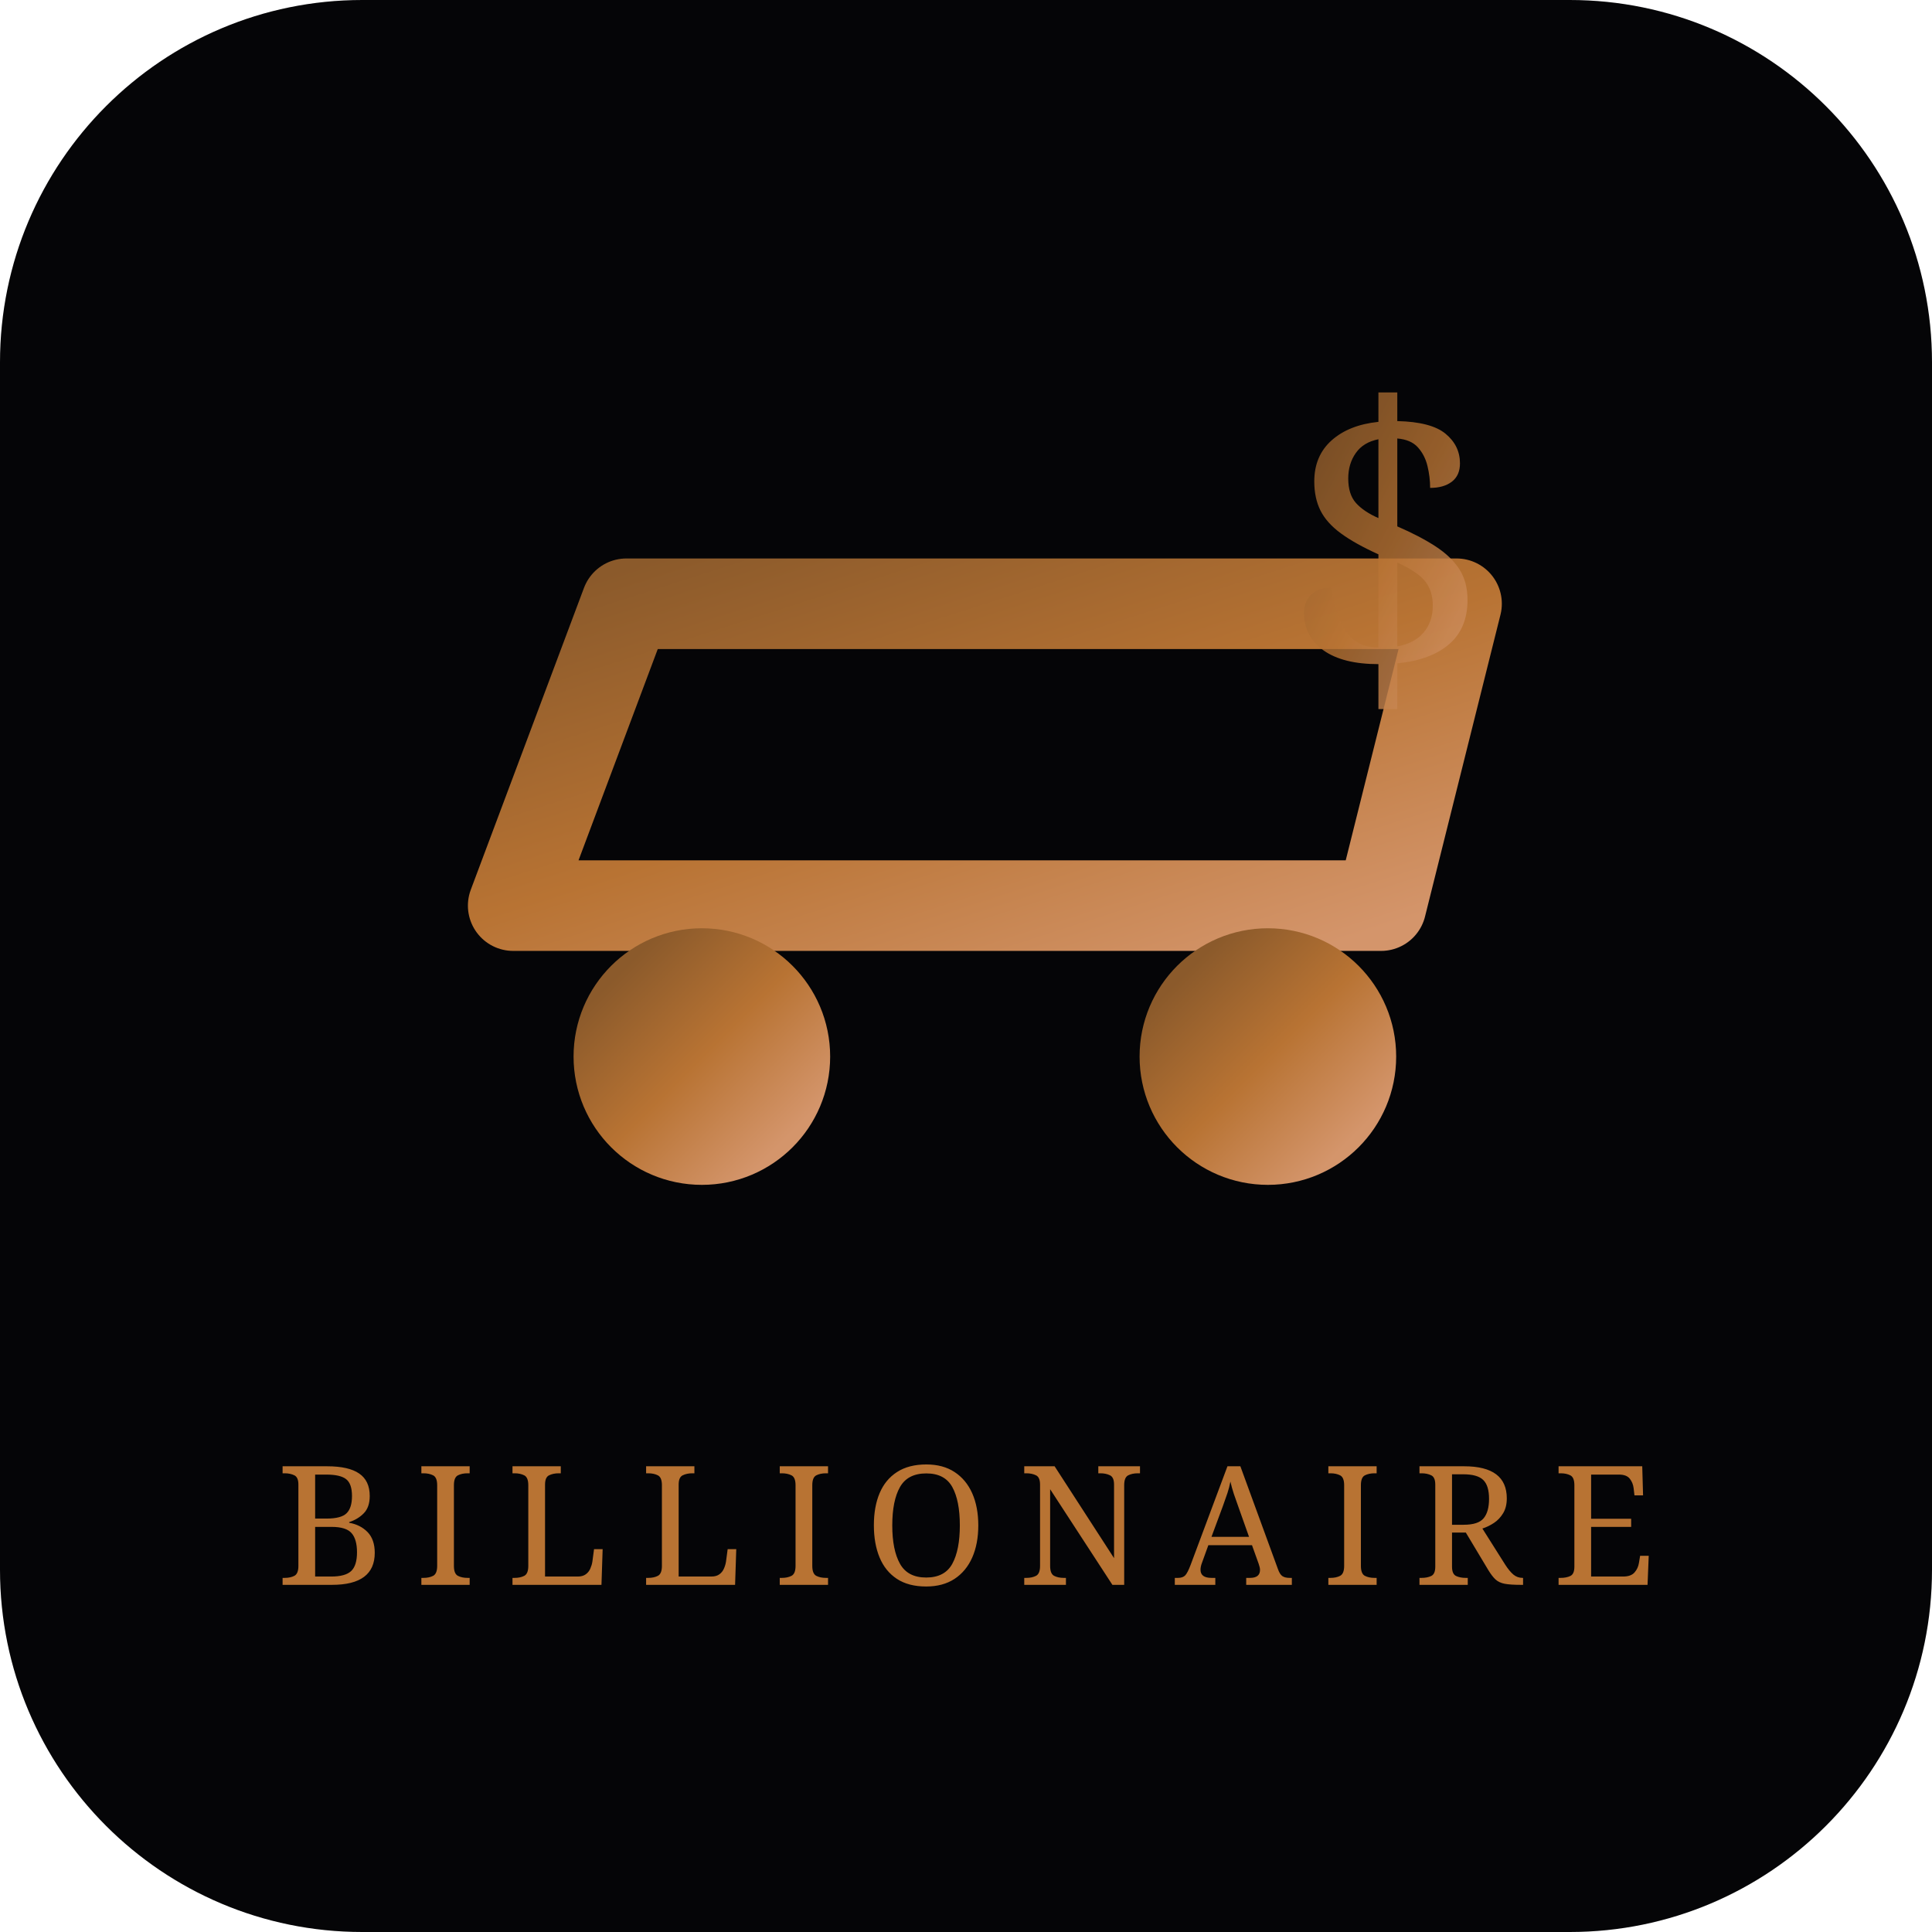
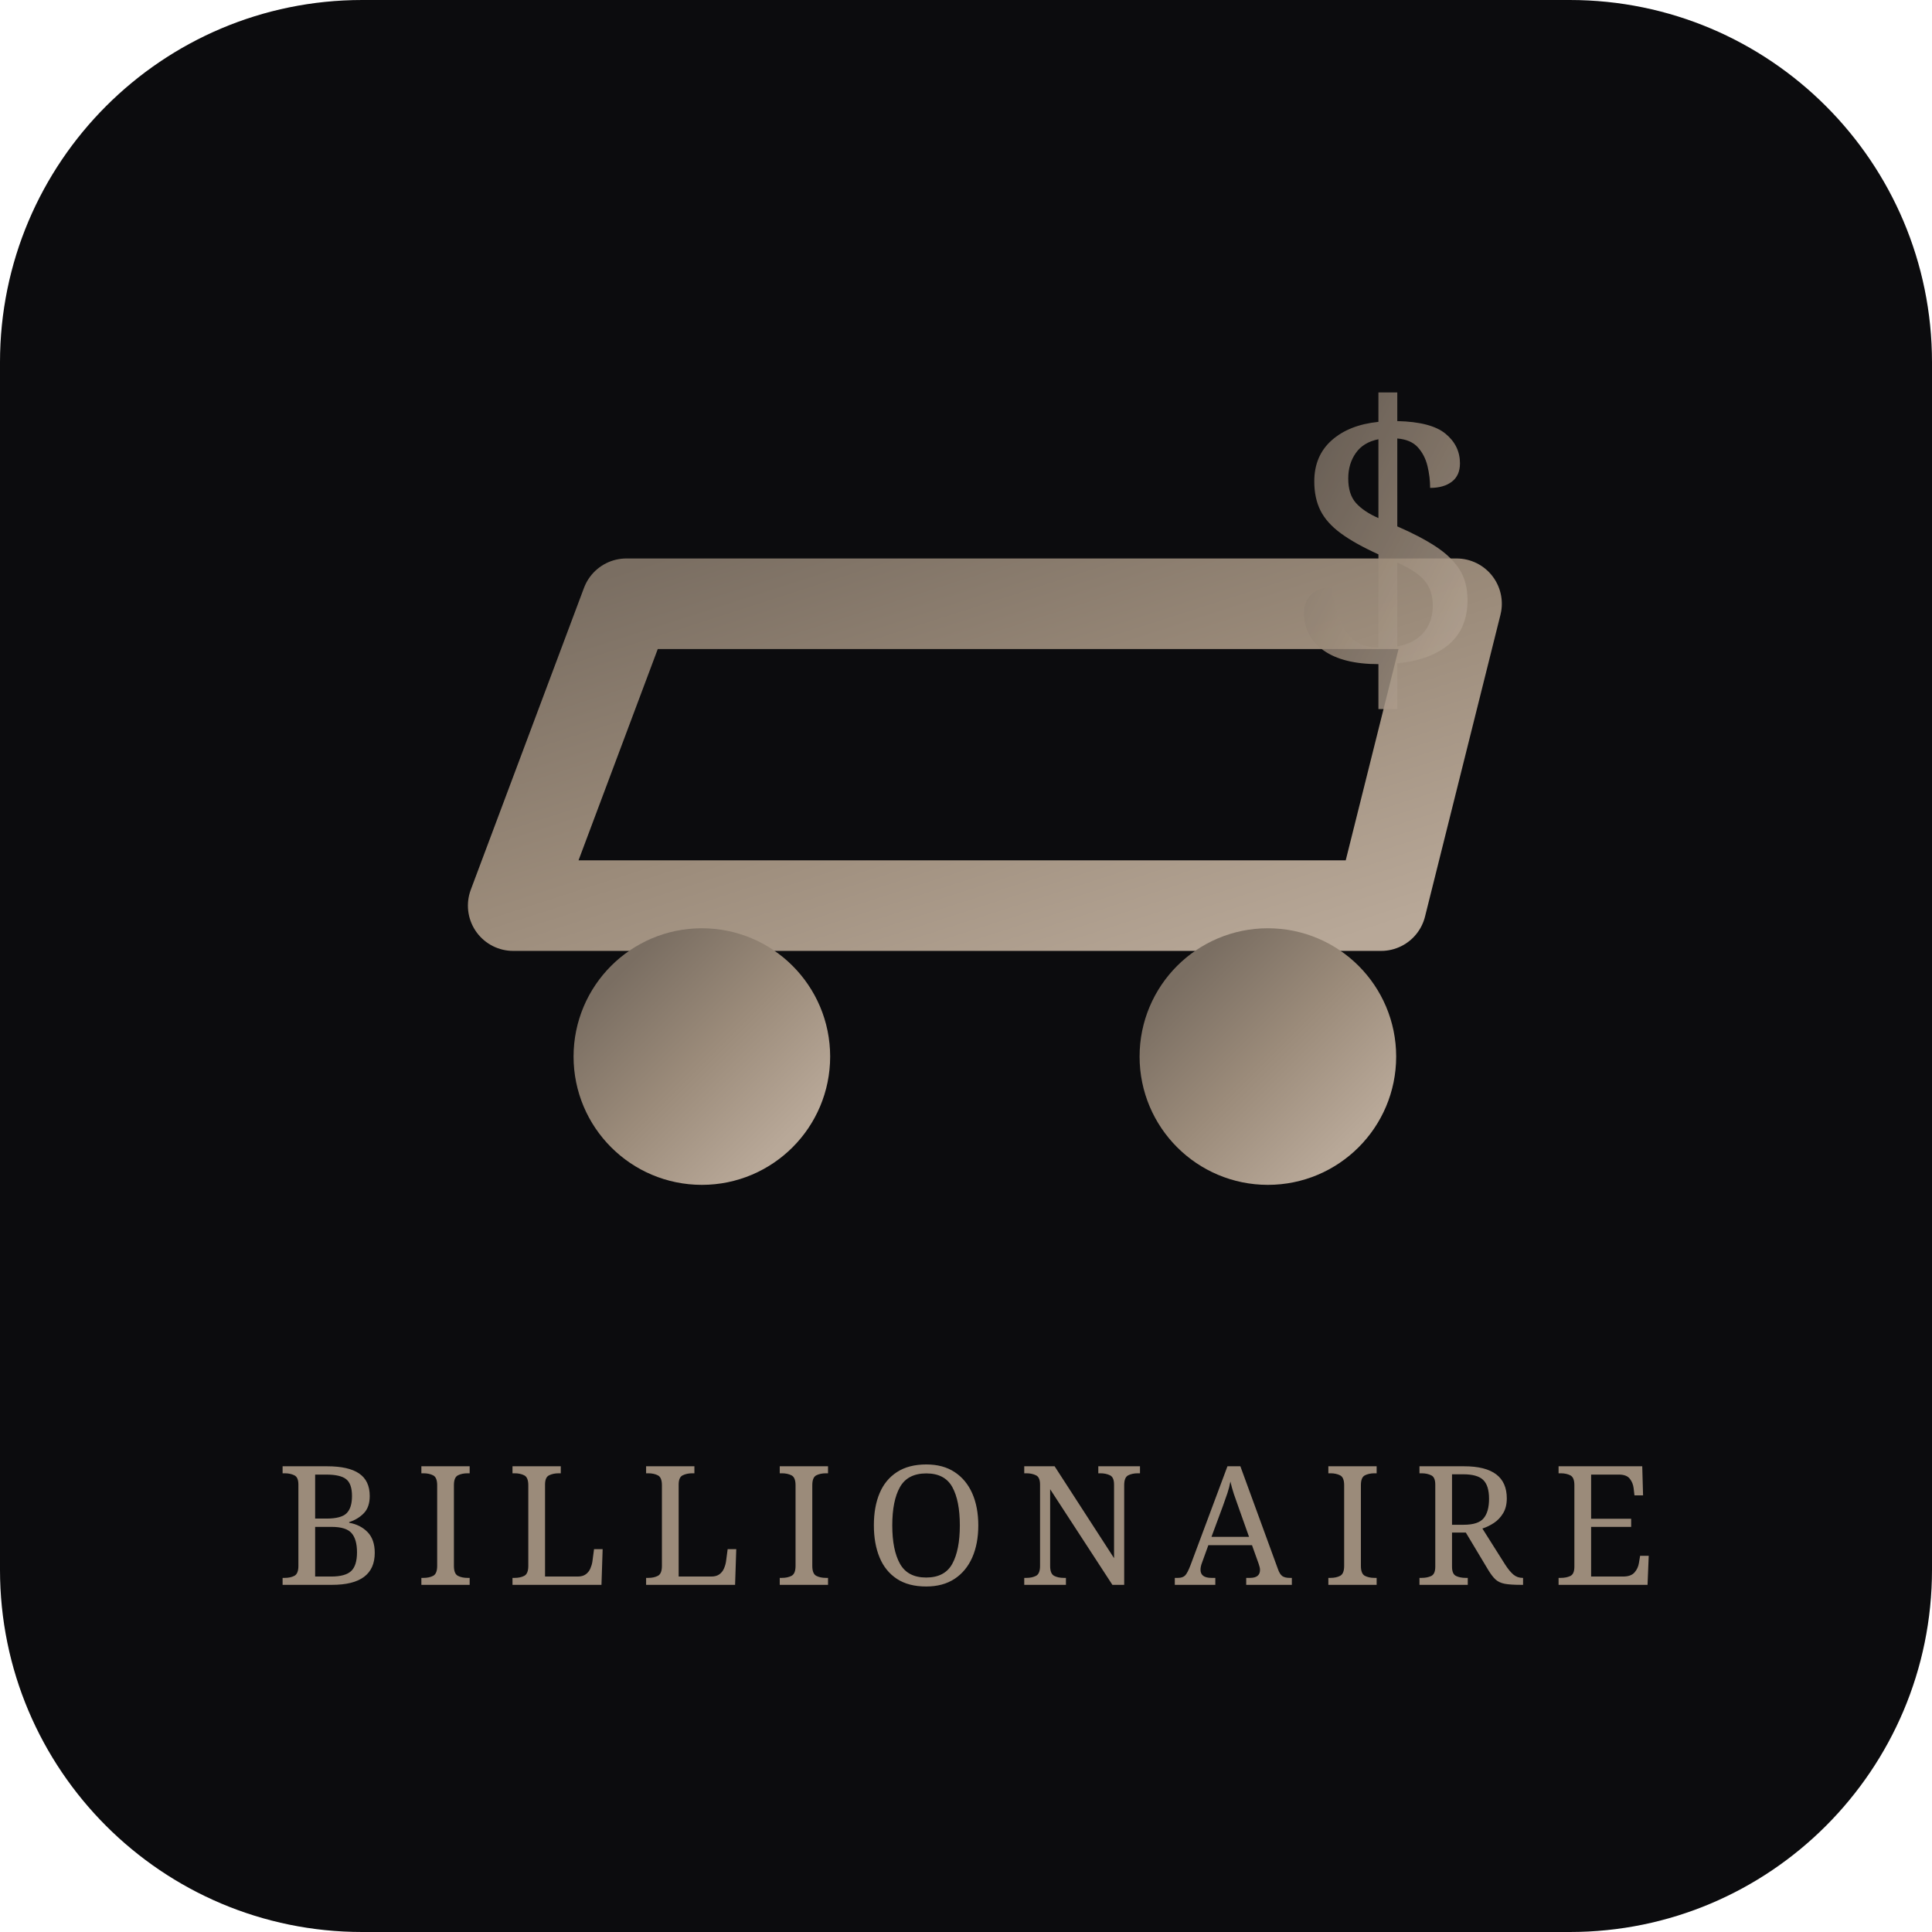
<svg xmlns="http://www.w3.org/2000/svg" viewBox="0 0 512 512">
-   <rect width="512" height="512" rx="96" fill="#050507" />
+   <rect width="512" height="512" rx="96" fill="#0C0C0E" />
  <defs>
    <linearGradient id="g" x1="0" y1="0" x2="1" y2="1">
-       <stop offset="0%" stop-color="#8B5A2B" />
-       <stop offset="50%" stop-color="#B87333" />
-       <stop offset="100%" stop-color="#D4956B" />
+       <stop offset="0%" stop-color="#7A6E62" />
+       <stop offset="50%" stop-color="#9B8B7A" />
+       <stop offset="100%" stop-color="#B8A898" />
    </linearGradient>
  </defs>
  <g transform="translate(256,240)" fill="none" stroke="url(#g)" stroke-width="24" stroke-linecap="round" stroke-linejoin="round">
    <path d="M-120,0 L-90,-80 L130,-80 L110,0 Z" />
    <line x1="-100" y1="-40" x2="120" y2="-40" />
    <circle cx="-70" cy="40" r="22" fill="url(#g)" />
    <circle cx="80" cy="40" r="22" fill="url(#g)" />
  </g>
  <text x="340" y="180" font-family="Georgia,serif" font-size="100" fill="url(#g)" opacity="0.8">$</text>
-   <text x="256" y="420" text-anchor="middle" font-family="Georgia,serif" font-size="44" fill="#B87333" letter-spacing="8">BILLIONAIRE</text>
+   <text x="256" y="420" text-anchor="middle" font-family="Georgia,serif" font-size="44" fill="#9B8B7A" letter-spacing="8">BILLIONAIRE</text>
</svg>
